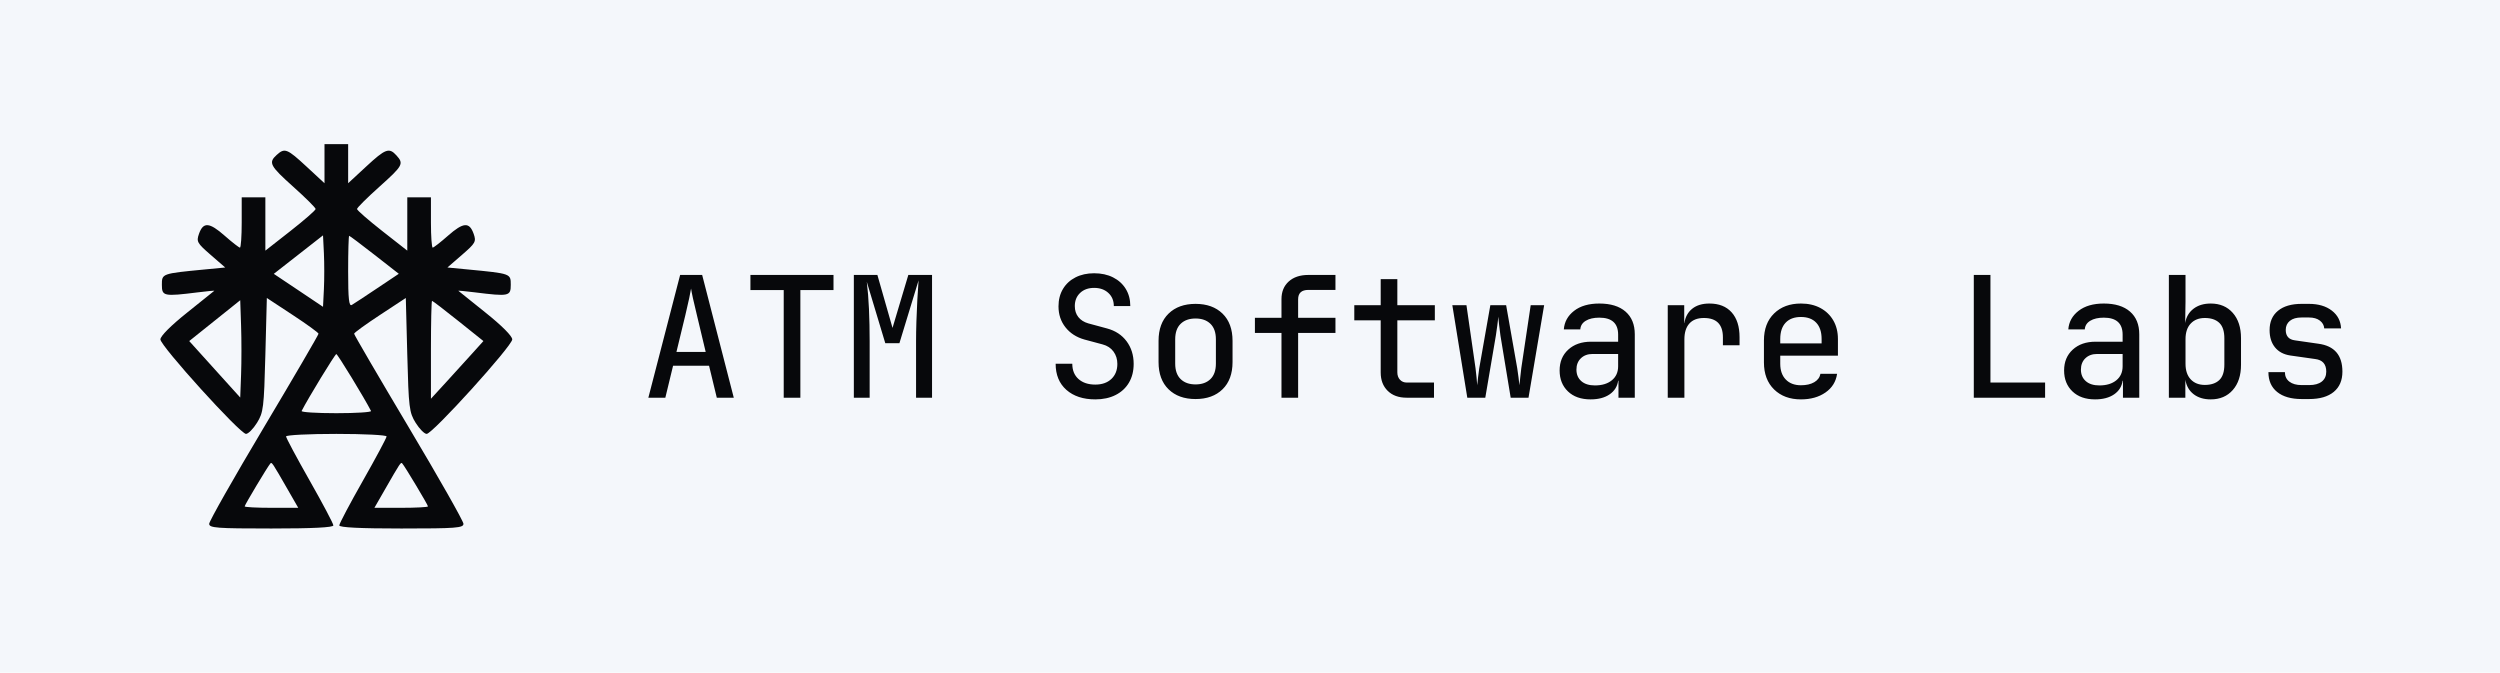
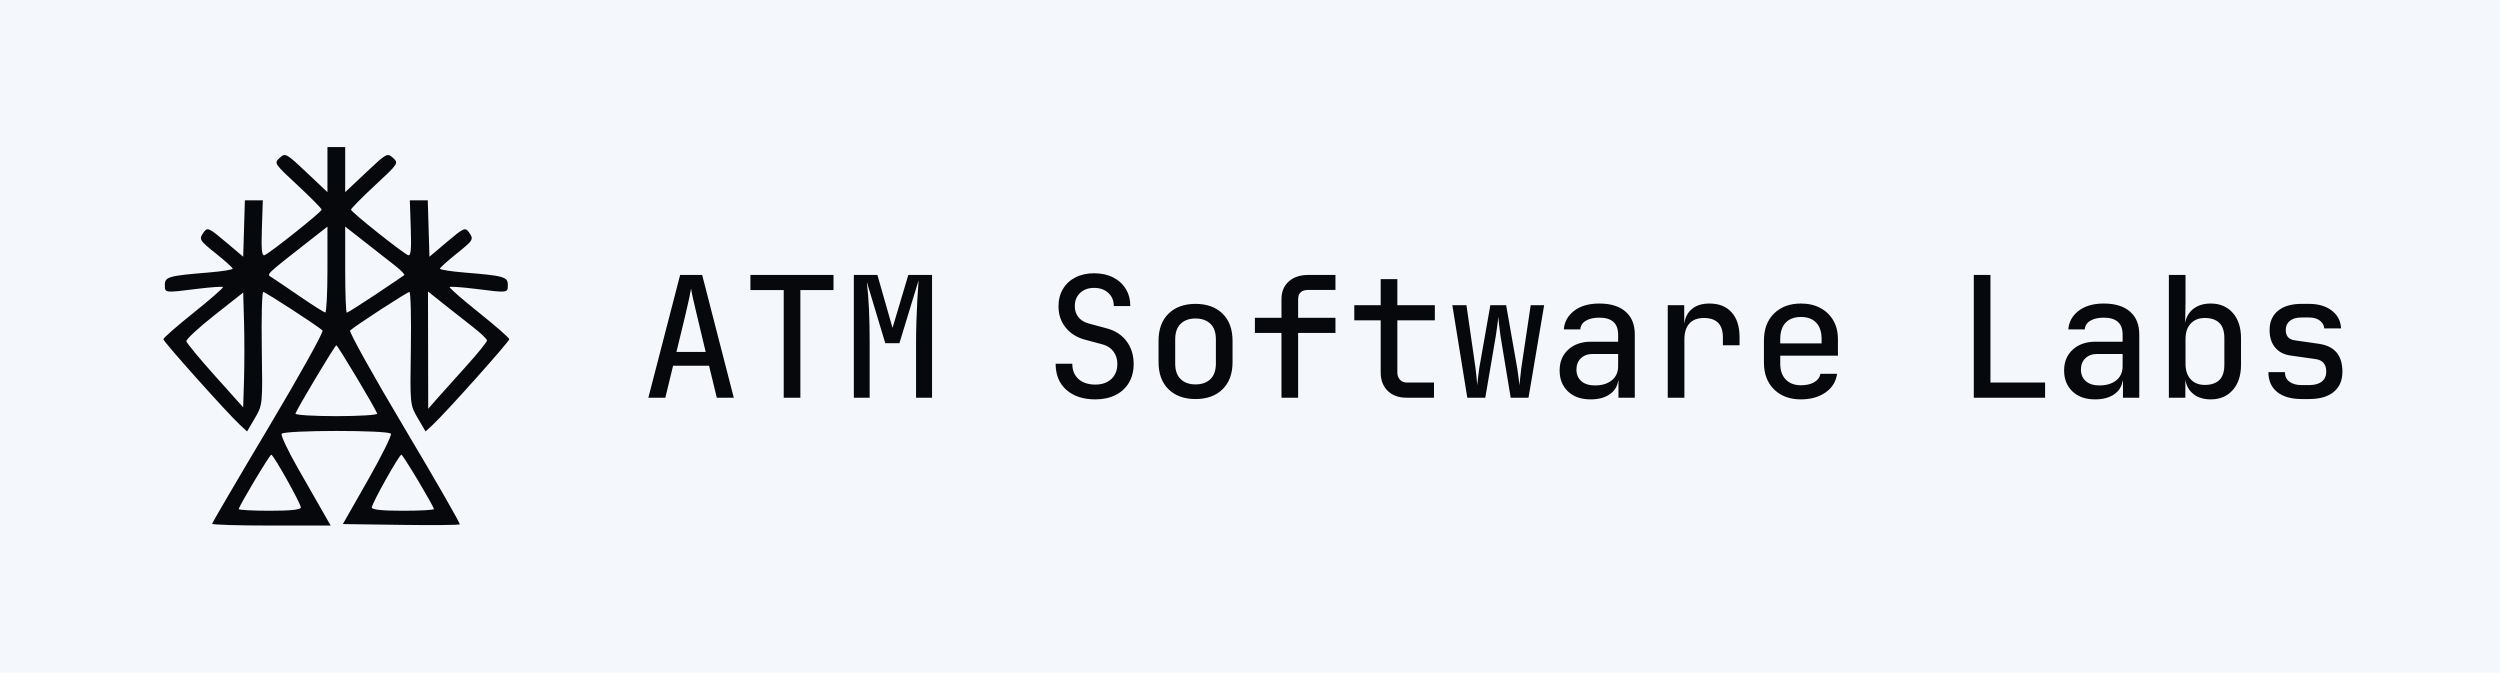
<svg xmlns="http://www.w3.org/2000/svg" viewBox="0 0 624.4 168" width="624.4" height="168" role="img" aria-label="ATM Software Labs">
  <rect width="624.4" height="168" fill="#f4f7fb" />
  <g transform="translate(39.6923 36) scale(0.738462)">
-     <path fill="#07080b" fill-rule="evenodd" d="M17.00 128.41 C17.00 127.54 25.32 112.86 35.50 95.79 C45.68 78.72 53.99 64.47 53.98 64.12 C53.97 63.78 50.03 60.92 45.23 57.77 L36.50 52.03L36.00 71.27 C35.53 89.21 35.34 90.75 33.17 94.25 C31.89 96.31 30.21 98.00 29.45 98.00 C27.45 98.00 0.50 68.24 0.50 66.04 C0.50 64.92 4.03 61.38 9.50 57.01 C14.45 53.05 18.60 49.72 18.72 49.61 C18.83 49.50 16.36 49.72 13.22 50.12 C1.62 51.57 1.00 51.44 1.00 47.59 C1.00 43.77 0.93 43.79 15.46 42.39 L22.42 41.72L17.49 37.44 C12.91 33.47 12.63 32.96 13.55 30.34 C14.99 26.26 17.04 26.40 22.22 30.96 C24.74 33.18 27.08 35.00 27.40 35.00 C27.73 35.00 28.00 31.18 28.00 26.50 L28.00 18.00L32.00 18.00 L36.00 18.00L36.00 27.01 L36.00 36.02L44.50 29.36 C49.18 25.69 53.00 22.36 53.00 21.94 C53.00 21.52 49.62 18.16 45.50 14.47 C37.51 7.32 36.96 6.26 39.83 3.65 C42.55 1.19 43.34 1.50 49.94 7.61 L56.00 13.22L56.00 6.61 L56.00 0.00L60.00 0.00 L64.00 0.00L64.00 6.61 L64.00 13.22L70.06 7.61 C76.64 1.51 77.85 1.07 80.35 3.83 C82.89 6.64 82.54 7.27 74.50 14.47 C70.38 18.16 67.00 21.52 67.00 21.94 C67.00 22.36 70.83 25.69 75.50 29.36 L84.00 36.02L84.00 27.01 L84.00 18.00L88.00 18.00 L92.00 18.00L92.00 26.50 C92.00 31.18 92.27 35.00 92.60 35.00 C92.92 35.00 95.26 33.18 97.78 30.96 C102.96 26.40 105.01 26.26 106.45 30.34 C107.37 32.96 107.09 33.47 102.51 37.44 L97.58 41.72L104.54 42.39 C119.07 43.79 119.00 43.77 119.00 47.59 C119.00 51.44 118.38 51.57 106.78 50.12 C103.64 49.72 101.17 49.50 101.28 49.61 C101.40 49.72 105.55 53.05 110.50 57.01 C115.97 61.38 119.50 64.92 119.50 66.04 C119.50 68.24 92.55 98.00 90.55 98.00 C89.79 98.00 88.11 96.31 86.83 94.25 C84.66 90.75 84.47 89.21 84.00 71.27 L83.50 52.03L74.77 57.77 C69.97 60.92 66.03 63.78 66.02 64.12 C66.01 64.47 74.33 78.72 84.50 95.79 C94.68 112.86 103.00 127.54 103.00 128.41 C103.00 129.81 100.52 130.00 82.00 130.00 C68.02 130.00 61.00 129.65 61.00 128.95 C61.00 128.37 64.60 121.56 69.00 113.82 C73.40 106.07 77.00 99.34 77.00 98.86 C77.00 98.39 69.35 98.00 60.00 98.00 C50.65 98.00 43.00 98.39 43.00 98.86 C43.00 99.34 46.60 106.07 51.00 113.82 C55.40 121.56 59.00 128.37 59.00 128.95 C59.00 129.65 51.98 130.00 38.00 130.00 C19.48 130.00 17.00 129.81 17.00 128.41 Z M43.53 116.75 C38.30 107.64 38.19 107.47 37.69 108.01 C36.86 108.90 29.00 122.03 29.00 122.52 C29.00 122.78 33.08 123.00 38.06 123.00 L47.12 123.00L43.53 116.75 Z M91.00 122.52 C91.00 122.03 83.14 108.90 82.31 108.01 C81.81 107.47 81.70 107.64 76.47 116.75 L72.88 123.00L81.94 123.00 C86.92 123.00 91.00 122.78 91.00 122.52 Z M71.74 90.25 C69.56 85.97 60.43 71.00 60.00 71.00 C59.57 71.00 50.44 85.97 48.26 90.25 C48.05 90.66 53.34 91.00 60.00 91.00 C66.66 91.00 71.95 90.66 71.74 90.25 Z M27.79 61.45 L27.50 52.79L18.87 59.70 L10.25 66.60L18.87 76.15 L27.50 85.70L27.79 77.90 C27.95 73.61 27.95 66.20 27.79 61.45 Z M106.19 70.55 L109.75 66.60L101.25 59.80 C96.58 56.06 92.58 53.00 92.37 53.00 C92.17 53.00 92.00 60.45 92.00 69.56 L92.00 86.11L97.32 80.31 C100.24 77.11 104.24 72.72 106.19 70.55 Z M55.80 36.92 L55.50 30.85L47.18 37.36 L38.85 43.87L47.18 49.44 L55.50 55.02L55.80 49.01 C55.96 45.71 55.96 40.27 55.80 36.92 Z M73.81 48.75 L81.13 43.85L72.91 37.43 C68.38 33.89 64.53 31.00 64.34 31.00 C64.15 31.00 64.00 36.43 64.00 43.06 C64.00 52.43 64.28 54.95 65.25 54.38 C65.94 53.98 69.79 51.44 73.81 48.75 Z" />
+     <path fill="#07080b" fill-rule="evenodd" d="M18.00 128.41 C18.00 128.09 26.59 113.41 37.09 95.80 C47.59 78.19 55.80 63.44 55.34 63.02 C53.45 61.32 36.02 50.00 35.29 50.00 C34.85 50.00 34.63 58.59 34.79 69.09 C35.08 88.15 35.08 88.19 32.45 92.68 L29.81 97.17L27.30 94.84 C22.93 90.77 1.50 66.80 1.50 65.98 C1.50 65.55 6.13 61.49 11.79 56.97 C17.45 52.45 21.89 48.56 21.66 48.33 C21.43 48.10 17.49 48.38 12.90 48.95 C1.85 50.34 2.00 50.36 2.00 47.61 C2.00 44.88 3.25 44.52 16.75 43.42 C21.29 43.05 24.98 42.46 24.95 42.12 C24.93 41.78 22.45 39.54 19.45 37.14 C13.52 32.39 13.41 32.19 15.26 29.66 C16.40 28.10 17.06 28.40 22.51 33.01 L28.50 38.08L28.79 28.54 L29.07 19.00L32.10 19.00 L35.14 19.00L34.82 28.51 C34.58 35.73 34.80 37.91 35.73 37.55 C37.55 36.85 54.99 22.96 55.04 22.17 C55.05 21.80 51.42 18.11 46.96 13.97 C38.98 6.57 38.88 6.42 40.83 4.65 C42.76 2.90 42.99 3.03 49.91 9.55 L57.00 16.24L57.00 8.62 L57.00 1.00L60.00 1.00 L63.00 1.00L63.00 8.62 L63.00 16.24L70.09 9.55 C77.01 3.03 77.24 2.90 79.17 4.65 C81.12 6.42 81.02 6.57 73.04 13.97 C68.58 18.11 64.95 21.80 64.96 22.17 C65.01 22.96 82.45 36.85 84.27 37.55 C85.20 37.91 85.42 35.73 85.18 28.51 L84.86 19.00L87.90 19.00 L90.93 19.00L91.21 28.54 L91.50 38.08L97.49 33.01 C102.94 28.40 103.60 28.10 104.74 29.66 C106.59 32.19 106.48 32.39 100.55 37.14 C97.55 39.54 95.07 41.78 95.05 42.12 C95.02 42.46 98.71 43.05 103.25 43.42 C116.75 44.52 118.00 44.88 118.00 47.61 C118.00 50.36 118.15 50.34 107.10 48.95 C102.51 48.38 98.57 48.10 98.34 48.33 C98.11 48.56 102.55 52.45 108.21 56.97 C113.87 61.49 118.50 65.55 118.50 65.98 C118.50 66.80 97.07 90.77 92.70 94.84 L90.19 97.17L87.55 92.68 C84.92 88.19 84.92 88.15 85.21 69.09 C85.37 58.59 85.15 50.00 84.71 50.00 C83.98 50.00 66.55 61.32 64.66 63.02 C64.20 63.44 72.46 78.26 83.01 95.96 C93.56 113.66 101.99 128.34 101.74 128.59 C101.49 128.84 92.50 128.92 81.75 128.77 L62.21 128.50L70.64 113.70 C75.27 105.56 78.79 98.47 78.47 97.95 C77.68 96.67 42.31 96.70 41.51 97.98 C41.18 98.51 43.68 103.80 47.07 109.73 C50.46 115.65 54.32 122.41 55.66 124.75 L58.08 129.00L38.04 129.00 C27.02 129.00 18.00 128.73 18.00 128.41 Z M48.00 122.88 C48.00 121.56 38.73 105.01 38.00 105.03 C37.44 105.05 27.00 122.52 27.00 123.43 C27.00 123.74 31.72 124.00 37.50 124.00 C44.56 124.00 48.00 123.63 48.00 122.88 Z M93.00 123.43 C93.00 122.52 82.56 105.05 82.00 105.03 C81.27 105.01 72.00 121.56 72.00 122.88 C72.00 123.63 75.44 124.00 82.50 124.00 C88.28 124.00 93.00 123.74 93.00 123.43 Z M73.83 91.13 C73.03 89.03 60.45 68.02 60.00 68.02 C59.55 68.02 46.97 89.03 46.17 91.13 C45.98 91.61 52.21 92.00 60.00 92.00 C67.79 92.00 74.02 91.61 73.83 91.13 Z M28.79 60.15 L28.50 50.20L18.78 57.85 C13.44 62.06 9.16 66.02 9.28 66.66 C9.40 67.30 13.78 72.59 19.00 78.42 L28.50 89.02L28.79 79.56 C28.94 74.36 28.94 65.63 28.79 60.15 Z M104.25 74.73 C107.96 70.63 110.98 66.87 110.96 66.39 C110.93 65.90 108.80 63.86 106.21 61.86 C103.62 59.86 99.14 56.33 96.25 54.02 L91.00 49.83L91.04 69.66 L91.08 89.50L94.29 85.84 C96.05 83.83 100.54 78.83 104.25 74.73 Z M57.00 42.44 L57.00 27.89L50.22 33.19 C36.05 44.29 36.38 43.98 38.00 44.97 C38.83 45.48 43.10 48.37 47.50 51.39 C51.90 54.41 55.84 56.91 56.25 56.94 C56.66 56.97 57.00 50.45 57.00 42.44 Z M73.29 50.85 C78.35 47.47 82.71 44.52 82.97 44.30 C83.23 44.08 81.89 42.68 80.00 41.20 C78.10 39.71 73.51 36.11 69.78 33.19 L63.00 27.89L63.00 42.44 C63.00 50.45 63.24 57.00 63.54 57.00 C63.83 57.00 68.22 54.23 73.29 50.85 Z" />
  </g>
-   <path fill="#07080b" d="M161.932 99.33 169.87 68.67H175.372L183.268 99.33H179.026L177.094 91.35H168.106L166.174 99.33ZM168.946 87.906H176.254L174.07 78.75Q173.44 76.23 173.062 74.466Q172.684 72.702 172.6 72.072Q172.516 72.702 172.138 74.466Q171.76 76.23 171.172 78.708ZM195.742 99.33V72.45H187.426V68.67H208.174V72.45H199.9V99.33ZM213.256 99.33V68.67H219.136L222.916 81.9L226.864 68.67H232.786V99.33H228.796V85.26Q228.796 83.034 228.88 80.325Q228.964 77.616 229.111 74.907Q229.258 72.198 229.426 70.014L224.638 85.722H221.11L216.49 70.392Q216.868 73.458 217.036 77.217Q217.204 80.976 217.204 85.26V99.33Z" />
-   <path fill="#07080b" d="M273.568 99.75Q269.032 99.75 266.344 97.377Q263.656 95.004 263.656 90.846H267.814Q267.814 93.282 269.368 94.668Q270.922 96.054 273.568 96.054Q276.088 96.054 277.579 94.647Q279.07 93.24 279.07 90.888Q279.07 89.124 278.104 87.801Q277.138 86.478 275.374 86.016L270.838 84.798Q267.856 83.958 266.113 81.753Q264.37 79.548 264.37 76.524Q264.37 74.046 265.483 72.177Q266.596 70.308 268.612 69.279Q270.628 68.25 273.274 68.25Q275.962 68.25 277.999 69.279Q280.036 70.308 281.17 72.156Q282.304 74.004 282.304 76.44H278.188Q278.188 74.424 276.823 73.164Q275.458 71.904 273.274 71.904Q271.09 71.904 269.767 73.164Q268.444 74.424 268.444 76.44Q268.444 78.078 269.326 79.191Q270.208 80.304 271.804 80.766L276.466 82.026Q279.616 82.866 281.38 85.239Q283.144 87.612 283.144 90.888Q283.144 93.576 281.968 95.571Q280.792 97.566 278.629 98.658Q276.466 99.75 273.568 99.75ZM298.6 99.666Q294.358 99.666 291.859 97.23Q289.36 94.794 289.36 90.426V85.134Q289.36 80.766 291.859 78.33Q294.358 75.894 298.6 75.894Q302.842 75.894 305.341 78.33Q307.84 80.766 307.84 85.134V90.426Q307.84 94.794 305.341 97.23Q302.842 99.666 298.6 99.666ZM298.6 96.012Q300.952 96.012 302.317 94.689Q303.682 93.366 303.682 90.804V84.756Q303.682 82.194 302.317 80.871Q300.952 79.548 298.6 79.548Q296.248 79.548 294.883 80.871Q293.518 82.194 293.518 84.756V90.804Q293.518 93.366 294.883 94.689Q296.248 96.012 298.6 96.012ZM320.062 99.33V83.16H313.426V79.38H320.062V74.718Q320.062 71.946 321.868 70.308Q323.674 68.67 326.782 68.67H333.544V72.408H326.782Q324.22 72.408 324.22 74.76V79.38H333.544V83.16H324.22V99.33ZM351.31 99.33Q348.328 99.33 346.585 97.608Q344.842 95.886 344.842 93.03V80.01H338.248V76.23H344.842V69.72H349V76.23H358.366V80.01H349V92.988Q349 94.122 349.651 94.836Q350.302 95.55 351.394 95.55H358.156V99.33ZM366.472 99.33 362.734 76.23H366.262L368.53 91.98Q368.656 93.03 368.782 94.248Q368.908 95.466 368.95 96.222Q369.034 95.466 369.16 94.248Q369.286 93.03 369.454 91.98L372.226 76.23H376.174L378.946 91.98Q379.114 93.03 379.261 94.227Q379.408 95.424 379.492 96.222Q379.576 95.424 379.702 94.227Q379.828 93.03 379.954 91.98L382.306 76.23H385.666L381.76 99.33H377.308L374.746 83.79Q374.578 82.656 374.431 81.27Q374.284 79.884 374.2 79.086Q374.158 79.884 373.969 81.27Q373.78 82.656 373.612 83.79L370.966 99.33ZM397.258 99.75Q393.688 99.75 391.609 97.755Q389.53 95.76 389.53 92.526Q389.53 89.292 391.693 87.318Q393.856 85.344 397.384 85.344H404.146V83.58Q404.146 79.338 399.442 79.338Q397.342 79.338 396.061 80.115Q394.78 80.892 394.696 82.278H390.58Q390.79 79.464 393.142 77.637Q395.494 75.81 399.442 75.81Q403.684 75.81 405.994 77.826Q408.304 79.842 408.304 83.496V99.33H404.23V95.088H404.146Q403.852 97.23 402.025 98.49Q400.198 99.75 397.258 99.75ZM398.35 96.264Q400.996 96.264 402.571 94.983Q404.146 93.702 404.146 91.476V88.41H397.762Q395.956 88.41 394.843 89.481Q393.73 90.552 393.73 92.316Q393.73 94.122 394.948 95.193Q396.166 96.264 398.35 96.264ZM416.536 99.33V76.23H420.652V80.682H420.694Q421.03 78.414 422.647 77.112Q424.264 75.81 426.952 75.81Q430.522 75.81 432.496 78.015Q434.47 80.22 434.47 84.21V86.226H430.312V84.252Q430.312 79.422 425.566 79.422Q423.172 79.422 421.933 80.808Q420.694 82.194 420.694 84.756V99.33ZM449.8 99.75Q445.642 99.75 443.101 97.272Q440.56 94.794 440.56 90.51V85.05Q440.56 80.766 443.101 78.288Q445.642 75.81 449.8 75.81Q452.572 75.81 454.651 76.923Q456.73 78.036 457.885 80.031Q459.04 82.026 459.04 84.672V88.83H444.634V90.846Q444.634 93.366 446.02 94.794Q447.406 96.222 449.8 96.222Q451.816 96.222 453.118 95.466Q454.42 94.71 454.672 93.366H458.83Q458.41 96.306 455.932 98.028Q453.454 99.75 449.8 99.75ZM444.634 84.672V85.764H454.966V84.672Q454.966 82.026 453.622 80.598Q452.278 79.17 449.8 79.17Q447.322 79.17 445.978 80.598Q444.634 82.026 444.634 84.672ZM492.976 99.33V68.67H497.134V95.55H510.784V99.33ZM523.258 99.75Q519.688 99.75 517.609 97.755Q515.53 95.76 515.53 92.526Q515.53 89.292 517.693 87.318Q519.856 85.344 523.384 85.344H530.146V83.58Q530.146 79.338 525.442 79.338Q523.342 79.338 522.061 80.115Q520.78 80.892 520.696 82.278H516.58Q516.79 79.464 519.142 77.637Q521.494 75.81 525.442 75.81Q529.684 75.81 531.994 77.826Q534.304 79.842 534.304 83.496V99.33H530.23V95.088H530.146Q529.852 97.23 528.025 98.49Q526.198 99.75 523.258 99.75ZM524.35 96.264Q526.996 96.264 528.571 94.983Q530.146 93.702 530.146 91.476V88.41H523.762Q521.956 88.41 520.843 89.481Q519.73 90.552 519.73 92.316Q519.73 94.122 520.948 95.193Q522.166 96.264 524.35 96.264ZM552.154 99.75Q549.55 99.75 547.87 98.448Q546.19 97.146 545.812 94.836V99.33H541.696V68.67H545.854V75.306L545.77 80.682Q546.148 78.414 547.849 77.112Q549.55 75.81 552.154 75.81Q555.598 75.81 557.656 78.141Q559.714 80.472 559.714 84.462V91.098Q559.714 95.088 557.656 97.419Q555.598 99.75 552.154 99.75ZM550.684 96.138Q552.994 96.138 554.275 94.941Q555.556 93.744 555.556 91.056V84.504Q555.556 81.816 554.275 80.619Q552.994 79.422 550.684 79.422Q548.458 79.422 547.156 80.808Q545.854 82.194 545.854 84.714V90.846Q545.854 93.366 547.156 94.752Q548.458 96.138 550.684 96.138ZM574.876 99.666Q570.928 99.666 568.744 97.902Q566.56 96.138 566.56 92.946H570.676Q570.676 94.458 571.789 95.319Q572.902 96.18 574.876 96.18H576.724Q578.782 96.18 579.895 95.298Q581.008 94.416 581.008 92.82Q581.008 90.006 578.236 89.67L572.02 88.788Q569.542 88.41 568.198 86.751Q566.854 85.092 566.854 82.446Q566.854 79.338 568.954 77.616Q571.054 75.894 574.834 75.894H576.682Q580.21 75.894 582.394 77.574Q584.578 79.254 584.704 82.026H580.504Q580.42 80.85 579.412 80.073Q578.404 79.296 576.682 79.296H574.834Q572.944 79.296 571.915 80.136Q570.886 80.976 570.886 82.404Q570.886 84.714 573.196 85.008L579.034 85.848Q585.04 86.646 585.04 92.82Q585.04 96.096 582.877 97.881Q580.714 99.666 576.724 99.666Z" />
+   <path fill="#07080b" d="M161.932 99.33 169.87 68.67H175.372L183.268 99.33H179.026L177.094 91.35H168.106L166.174 99.33ZM168.946 87.906H176.254L174.07 78.75Q173.44 76.23 173.062 74.466Q172.684 72.702 172.6 72.072Q172.516 72.702 172.138 74.466Q171.76 76.23 171.172 78.708ZM195.742 99.33V72.45H187.426V68.67H208.174V72.45H199.9V99.33ZM213.256 99.33V68.67H219.136L222.916 81.9L226.864 68.67H232.786V99.33H228.796V85.26Q228.796 83.034 228.88 80.325Q228.964 77.616 229.111 74.907Q229.258 72.198 229.426 70.014L224.638 85.722H221.11L216.49 70.392Q216.868 73.458 217.036 77.217Q217.204 80.976 217.204 85.26V99.33ZM273.568 99.75Q269.032 99.75 266.344 97.377Q263.656 95.004 263.656 90.846H267.814Q267.814 93.282 269.368 94.668Q270.922 96.054 273.568 96.054Q276.088 96.054 277.579 94.647Q279.07 93.24 279.07 90.888Q279.07 89.124 278.104 87.801Q277.138 86.478 275.374 86.016L270.838 84.798Q267.856 83.958 266.113 81.753Q264.37 79.548 264.37 76.524Q264.37 74.046 265.483 72.177Q266.596 70.308 268.612 69.279Q270.628 68.25 273.274 68.25Q275.962 68.25 277.999 69.279Q280.036 70.308 281.17 72.156Q282.304 74.004 282.304 76.44H278.188Q278.188 74.424 276.823 73.164Q275.458 71.904 273.274 71.904Q271.09 71.904 269.767 73.164Q268.444 74.424 268.444 76.44Q268.444 78.078 269.326 79.191Q270.208 80.304 271.804 80.766L276.466 82.026Q279.616 82.866 281.38 85.239Q283.144 87.612 283.144 90.888Q283.144 93.576 281.968 95.571Q280.792 97.566 278.629 98.658Q276.466 99.75 273.568 99.75ZM298.6 99.666Q294.358 99.666 291.859 97.23Q289.36 94.794 289.36 90.426V85.134Q289.36 80.766 291.859 78.33Q294.358 75.894 298.6 75.894Q302.842 75.894 305.341 78.33Q307.84 80.766 307.84 85.134V90.426Q307.84 94.794 305.341 97.23Q302.842 99.666 298.6 99.666ZM298.6 96.012Q300.952 96.012 302.317 94.689Q303.682 93.366 303.682 90.804V84.756Q303.682 82.194 302.317 80.871Q300.952 79.548 298.6 79.548Q296.248 79.548 294.883 80.871Q293.518 82.194 293.518 84.756V90.804Q293.518 93.366 294.883 94.689Q296.248 96.012 298.6 96.012ZM320.062 99.33V83.16H313.426V79.38H320.062V74.718Q320.062 71.946 321.868 70.308Q323.674 68.67 326.782 68.67H333.544V72.408H326.782Q324.22 72.408 324.22 74.76V79.38H333.544V83.16H324.22V99.33ZM351.31 99.33Q348.328 99.33 346.585 97.608Q344.842 95.886 344.842 93.03V80.01H338.248V76.23H344.842V69.72H349V76.23H358.366V80.01H349V92.988Q349 94.122 349.651 94.836Q350.302 95.55 351.394 95.55H358.156V99.33ZM366.472 99.33 362.734 76.23H366.262L368.53 91.98Q368.656 93.03 368.782 94.248Q368.908 95.466 368.95 96.222Q369.034 95.466 369.16 94.248Q369.286 93.03 369.454 91.98L372.226 76.23H376.174L378.946 91.98Q379.114 93.03 379.261 94.227Q379.408 95.424 379.492 96.222Q379.576 95.424 379.702 94.227Q379.828 93.03 379.954 91.98L382.306 76.23H385.666L381.76 99.33H377.308L374.746 83.79Q374.578 82.656 374.431 81.27Q374.284 79.884 374.2 79.086Q374.158 79.884 373.969 81.27Q373.78 82.656 373.612 83.79L370.966 99.33ZM397.258 99.75Q393.688 99.75 391.609 97.755Q389.53 95.76 389.53 92.526Q389.53 89.292 391.693 87.318Q393.856 85.344 397.384 85.344H404.146V83.58Q404.146 79.338 399.442 79.338Q397.342 79.338 396.061 80.115Q394.78 80.892 394.696 82.278H390.58Q390.79 79.464 393.142 77.637Q395.494 75.81 399.442 75.81Q403.684 75.81 405.994 77.826Q408.304 79.842 408.304 83.496V99.33H404.23V95.088H404.146Q403.852 97.23 402.025 98.49Q400.198 99.75 397.258 99.75ZM398.35 96.264Q400.996 96.264 402.571 94.983Q404.146 93.702 404.146 91.476V88.41H397.762Q395.956 88.41 394.843 89.481Q393.73 90.552 393.73 92.316Q393.73 94.122 394.948 95.193Q396.166 96.264 398.35 96.264ZM416.536 99.33V76.23H420.652V80.682H420.694Q421.03 78.414 422.647 77.112Q424.264 75.81 426.952 75.81Q430.522 75.81 432.496 78.015Q434.47 80.22 434.47 84.21V86.226H430.312V84.252Q430.312 79.422 425.566 79.422Q423.172 79.422 421.933 80.808Q420.694 82.194 420.694 84.756V99.33ZM449.8 99.75Q445.642 99.75 443.101 97.272Q440.56 94.794 440.56 90.51V85.05Q440.56 80.766 443.101 78.288Q445.642 75.81 449.8 75.81Q452.572 75.81 454.651 76.923Q456.73 78.036 457.885 80.031Q459.04 82.026 459.04 84.672V88.83H444.634V90.846Q444.634 93.366 446.02 94.794Q447.406 96.222 449.8 96.222Q451.816 96.222 453.118 95.466Q454.42 94.71 454.672 93.366H458.83Q458.41 96.306 455.932 98.028Q453.454 99.75 449.8 99.75ZM444.634 84.672V85.764H454.966V84.672Q454.966 82.026 453.622 80.598Q452.278 79.17 449.8 79.17Q447.322 79.17 445.978 80.598Q444.634 82.026 444.634 84.672ZM492.976 99.33V68.67H497.134V95.55H510.784V99.33ZM523.258 99.75Q519.688 99.75 517.609 97.755Q515.53 95.76 515.53 92.526Q515.53 89.292 517.693 87.318Q519.856 85.344 523.384 85.344H530.146V83.58Q530.146 79.338 525.442 79.338Q523.342 79.338 522.061 80.115Q520.78 80.892 520.696 82.278H516.58Q516.79 79.464 519.142 77.637Q521.494 75.81 525.442 75.81Q529.684 75.81 531.994 77.826Q534.304 79.842 534.304 83.496V99.33H530.23V95.088H530.146Q529.852 97.23 528.025 98.49Q526.198 99.75 523.258 99.75ZM524.35 96.264Q526.996 96.264 528.571 94.983Q530.146 93.702 530.146 91.476V88.41H523.762Q521.956 88.41 520.843 89.481Q519.73 90.552 519.73 92.316Q519.73 94.122 520.948 95.193Q522.166 96.264 524.35 96.264ZM552.154 99.75Q549.55 99.75 547.87 98.448Q546.19 97.146 545.812 94.836V99.33H541.696V68.67H545.854V75.306L545.77 80.682Q546.148 78.414 547.849 77.112Q549.55 75.81 552.154 75.81Q555.598 75.81 557.656 78.141Q559.714 80.472 559.714 84.462V91.098Q559.714 95.088 557.656 97.419Q555.598 99.75 552.154 99.75ZM550.684 96.138Q552.994 96.138 554.275 94.941Q555.556 93.744 555.556 91.056V84.504Q555.556 81.816 554.275 80.619Q552.994 79.422 550.684 79.422Q548.458 79.422 547.156 80.808Q545.854 82.194 545.854 84.714V90.846Q545.854 93.366 547.156 94.752Q548.458 96.138 550.684 96.138ZM574.876 99.666Q570.928 99.666 568.744 97.902Q566.56 96.138 566.56 92.946H570.676Q570.676 94.458 571.789 95.319Q572.902 96.18 574.876 96.18H576.724Q578.782 96.18 579.895 95.298Q581.008 94.416 581.008 92.82Q581.008 90.006 578.236 89.67L572.02 88.788Q569.542 88.41 568.198 86.751Q566.854 85.092 566.854 82.446Q566.854 79.338 568.954 77.616Q571.054 75.894 574.834 75.894H576.682Q580.21 75.894 582.394 77.574Q584.578 79.254 584.704 82.026H580.504Q580.42 80.85 579.412 80.073Q578.404 79.296 576.682 79.296H574.834Q572.944 79.296 571.915 80.136Q570.886 80.976 570.886 82.404Q570.886 84.714 573.196 85.008L579.034 85.848Q585.04 86.646 585.04 92.82Q585.04 96.096 582.877 97.881Q580.714 99.666 576.724 99.666Z" />
</svg>
